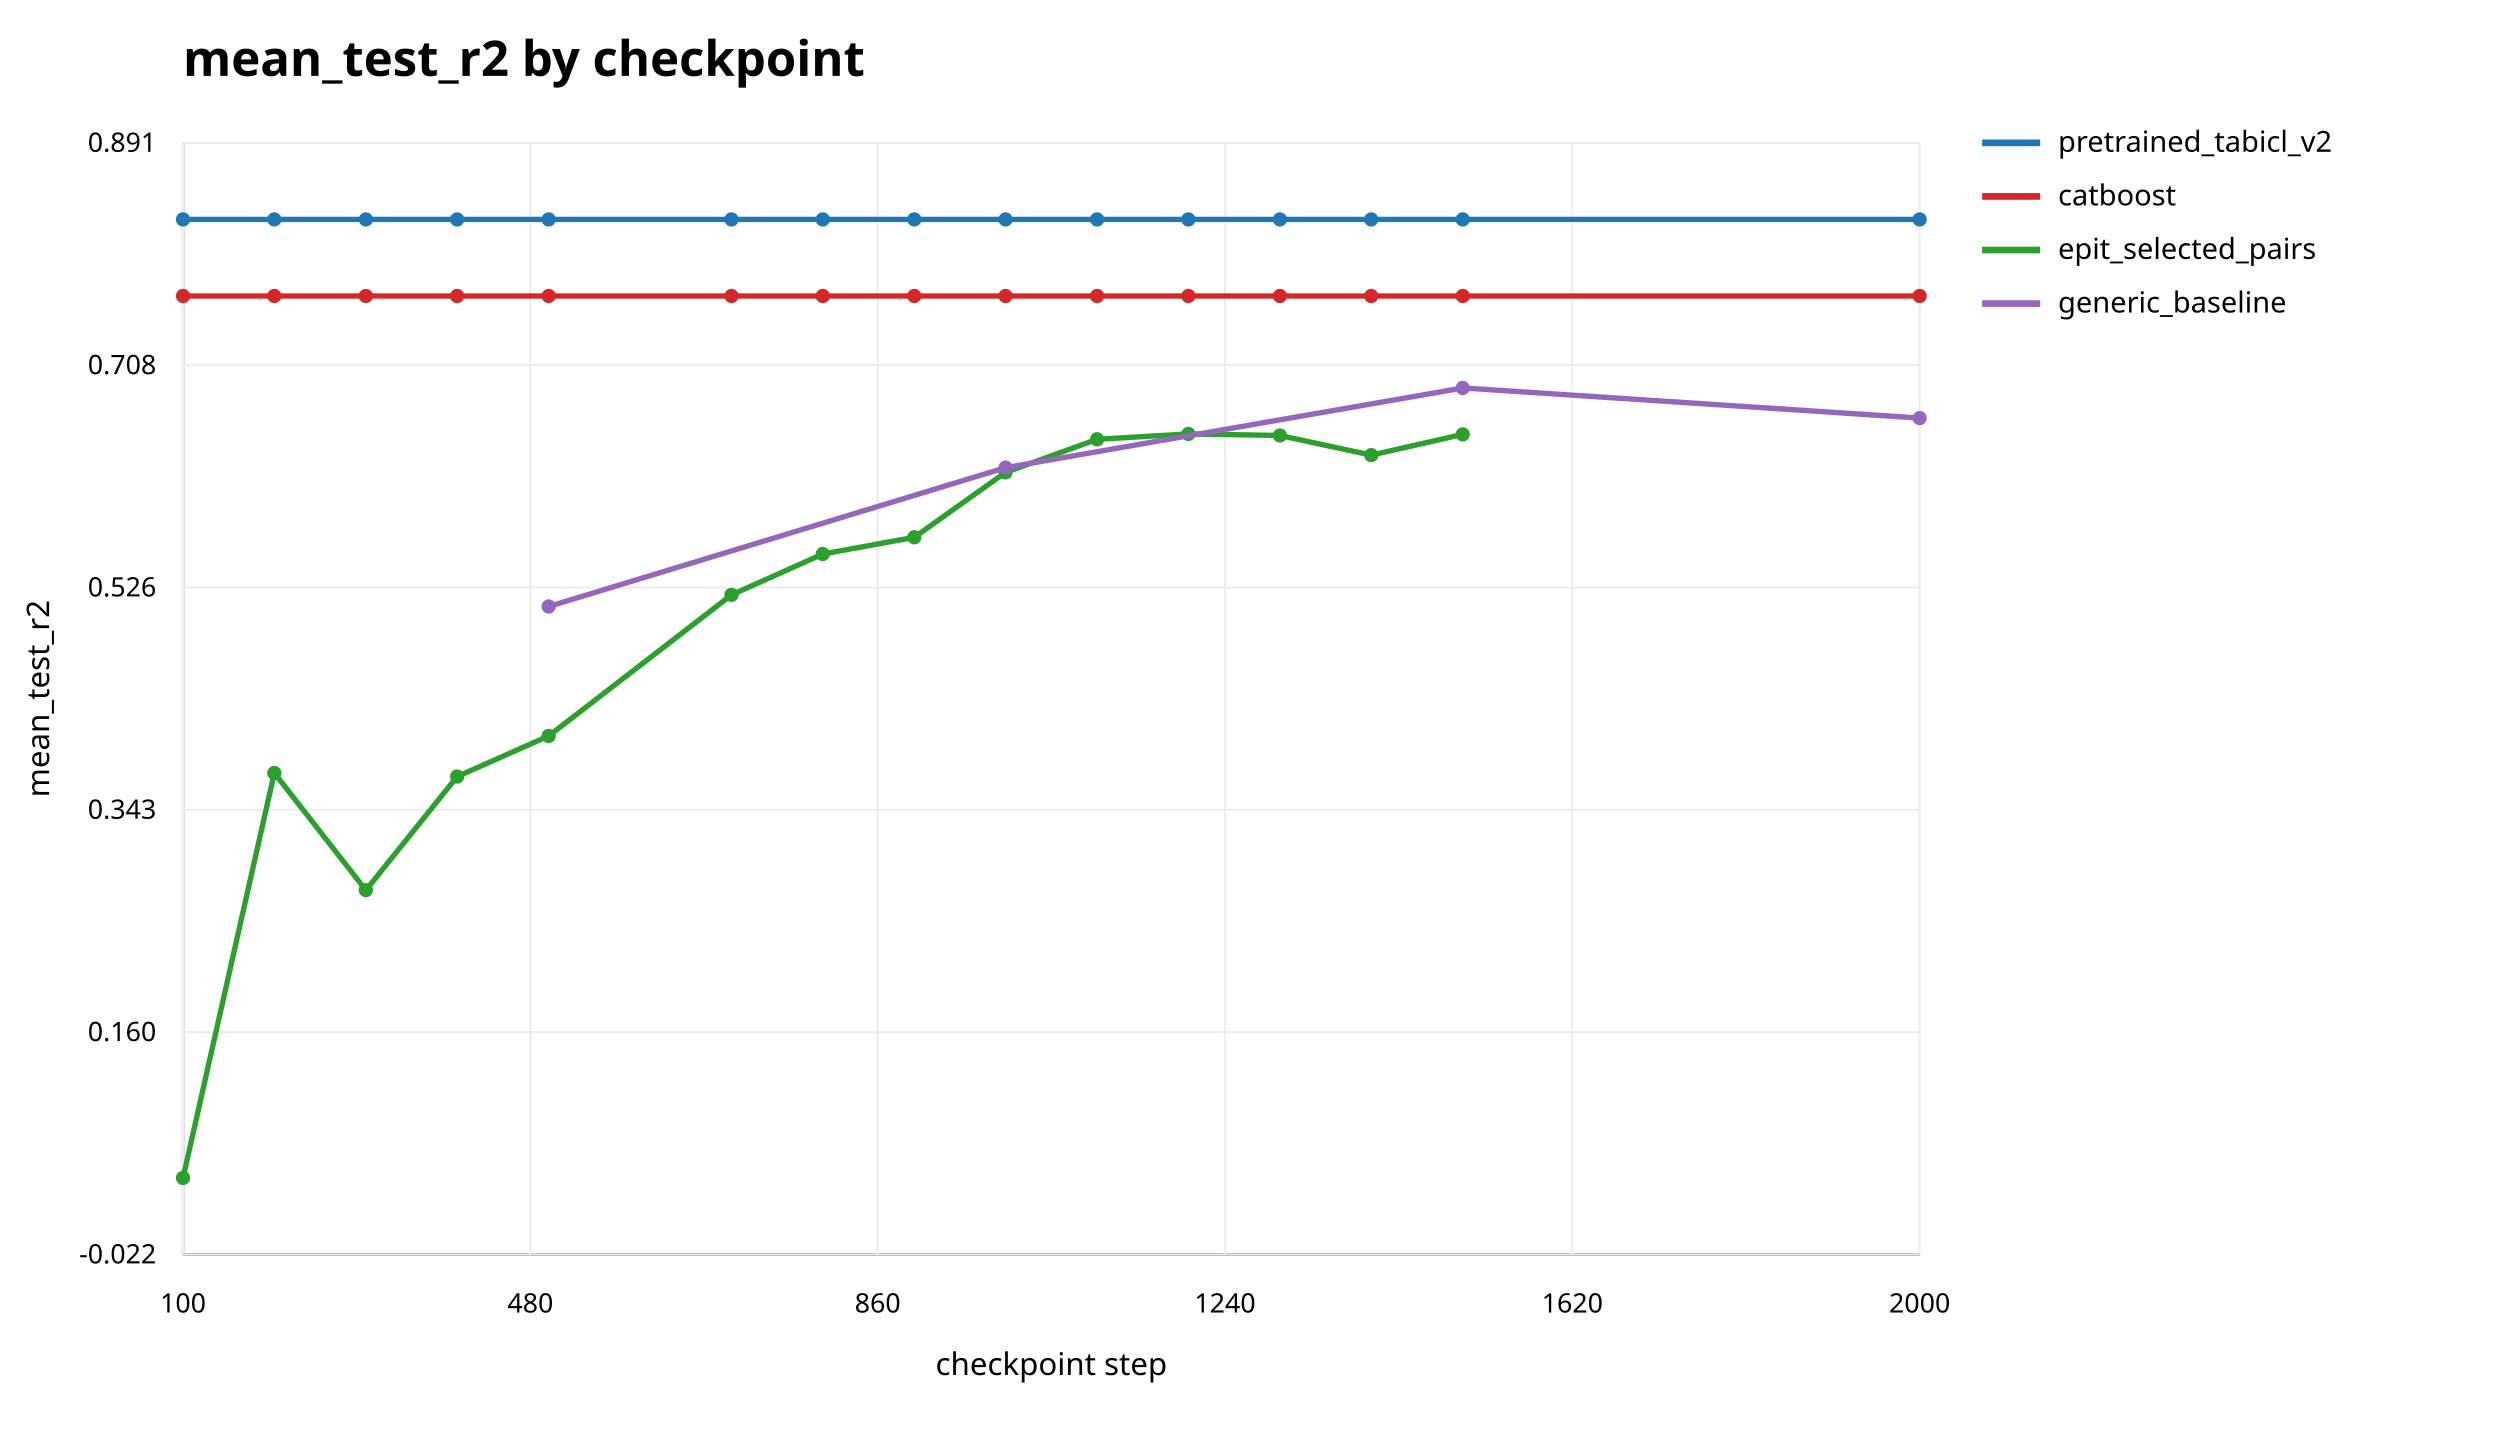
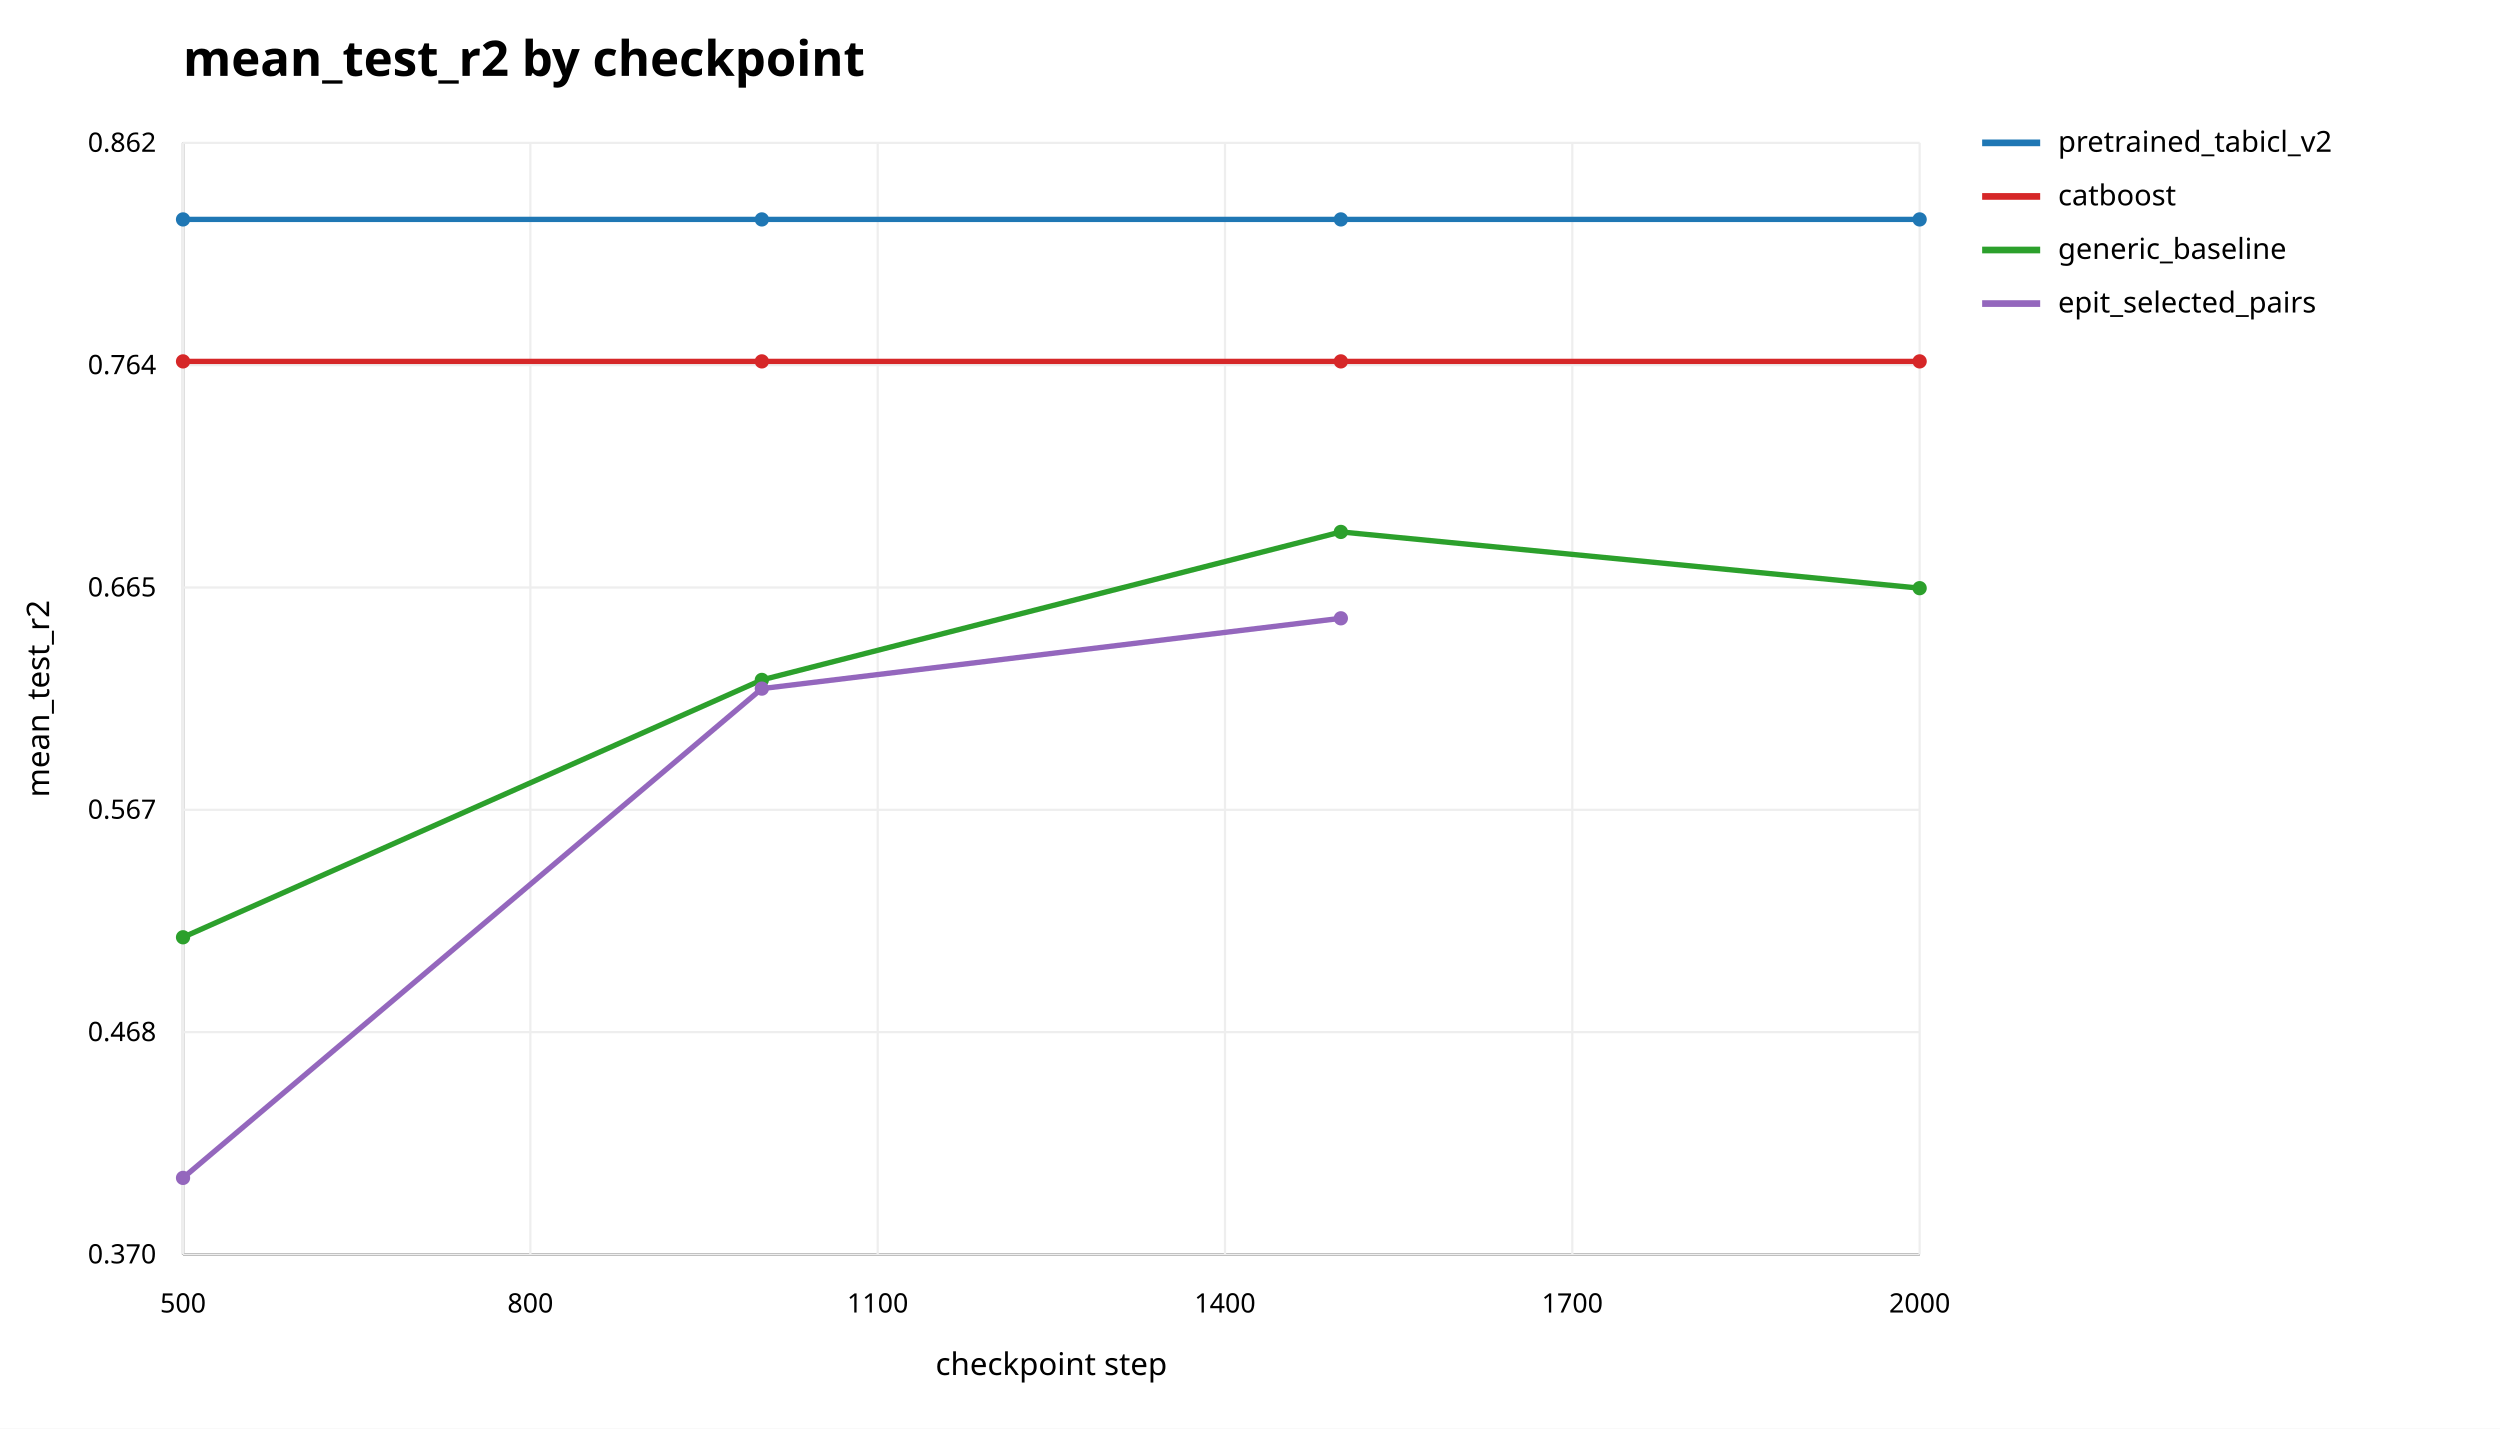
<svg xmlns="http://www.w3.org/2000/svg" width="1120" height="640" viewBox="0 0 1120 640">
  <rect width="1120" height="640" fill="white" />
  <text x="82" y="34" font-size="22" font-family="sans-serif" font-weight="700">mean_test_r2 by checkpoint</text>
  <line x1="82" y1="562" x2="860" y2="562" stroke="#222" />
  <line x1="82" y1="64" x2="82" y2="562" stroke="#222" />
  <line x1="82.0" y1="64" x2="82.0" y2="562" stroke="#eeeeee" />
  <line x1="82" y1="562.0" x2="860" y2="562.0" stroke="#eeeeee" />
-   <text x="82.0" y="588" text-anchor="middle" font-size="12" font-family="sans-serif">100</text>
-   <text x="70" y="566.0" text-anchor="end" font-size="12" font-family="sans-serif">-0.022</text>
+   <text x="82.0" y="588" text-anchor="middle" font-size="12" font-family="sans-serif">500</text>
+   <text x="70" y="566.0" text-anchor="end" font-size="12" font-family="sans-serif">0.370</text>
  <line x1="237.6" y1="64" x2="237.6" y2="562" stroke="#eeeeee" />
  <line x1="82" y1="462.4" x2="860" y2="462.4" stroke="#eeeeee" />
-   <text x="237.6" y="588" text-anchor="middle" font-size="12" font-family="sans-serif">480</text>
-   <text x="70" y="466.4" text-anchor="end" font-size="12" font-family="sans-serif">0.160</text>
+   <text x="237.6" y="588" text-anchor="middle" font-size="12" font-family="sans-serif">800</text>
+   <text x="70" y="466.4" text-anchor="end" font-size="12" font-family="sans-serif">0.468</text>
  <line x1="393.2" y1="64" x2="393.2" y2="562" stroke="#eeeeee" />
  <line x1="82" y1="362.8" x2="860" y2="362.8" stroke="#eeeeee" />
-   <text x="393.2" y="588" text-anchor="middle" font-size="12" font-family="sans-serif">860</text>
-   <text x="70" y="366.8" text-anchor="end" font-size="12" font-family="sans-serif">0.343</text>
+   <text x="393.2" y="588" text-anchor="middle" font-size="12" font-family="sans-serif">1100</text>
+   <text x="70" y="366.8" text-anchor="end" font-size="12" font-family="sans-serif">0.567</text>
  <line x1="548.8" y1="64" x2="548.8" y2="562" stroke="#eeeeee" />
  <line x1="82" y1="263.2" x2="860" y2="263.2" stroke="#eeeeee" />
-   <text x="548.8" y="588" text-anchor="middle" font-size="12" font-family="sans-serif">1240</text>
-   <text x="70" y="267.2" text-anchor="end" font-size="12" font-family="sans-serif">0.526</text>
+   <text x="548.8" y="588" text-anchor="middle" font-size="12" font-family="sans-serif">1400</text>
+   <text x="70" y="267.2" text-anchor="end" font-size="12" font-family="sans-serif">0.665</text>
  <line x1="704.4" y1="64" x2="704.4" y2="562" stroke="#eeeeee" />
  <line x1="82" y1="163.6" x2="860" y2="163.6" stroke="#eeeeee" />
-   <text x="704.4" y="588" text-anchor="middle" font-size="12" font-family="sans-serif">1620</text>
-   <text x="70" y="167.6" text-anchor="end" font-size="12" font-family="sans-serif">0.708</text>
+   <text x="704.4" y="588" text-anchor="middle" font-size="12" font-family="sans-serif">1700</text>
+   <text x="70" y="167.6" text-anchor="end" font-size="12" font-family="sans-serif">0.764</text>
  <line x1="860.0" y1="64" x2="860.0" y2="562" stroke="#eeeeee" />
  <line x1="82" y1="64.0" x2="860" y2="64.0" stroke="#eeeeee" />
  <text x="860.0" y="588" text-anchor="middle" font-size="12" font-family="sans-serif">2000</text>
-   <text x="70" y="68.0" text-anchor="end" font-size="12" font-family="sans-serif">0.891</text>
+   <text x="70" y="68.0" text-anchor="end" font-size="12" font-family="sans-serif">0.862</text>
  <text x="471.0" y="616" text-anchor="middle" font-size="14" font-family="sans-serif">checkpoint step</text>
  <text x="22" y="313.0" transform="rotate(-90 22 313.0)" text-anchor="middle" font-size="14" font-family="sans-serif">mean_test_r2</text>
-   <polyline points="82.0,98.3 122.9,98.3 163.9,98.3 204.8,98.3 245.8,98.3 327.7,98.3 368.6,98.3 409.6,98.3 450.5,98.3 491.5,98.3 532.4,98.3 573.4,98.3 614.3,98.3 655.3,98.3 860.0,98.3" fill="none" stroke="#1f77b4" stroke-width="2.4" stroke-linejoin="round" stroke-linecap="round" />
+   <polyline points="82.0,98.3 341.3,98.3 600.7,98.3 860.0,98.3" fill="none" stroke="#1f77b4" stroke-width="2.4" stroke-linejoin="round" stroke-linecap="round" />
  <circle cx="82.0" cy="98.3" r="3.2" fill="#1f77b4" />
-   <circle cx="122.9" cy="98.3" r="3.2" fill="#1f77b4" />
-   <circle cx="163.9" cy="98.3" r="3.2" fill="#1f77b4" />
-   <circle cx="204.8" cy="98.3" r="3.2" fill="#1f77b4" />
-   <circle cx="245.8" cy="98.3" r="3.2" fill="#1f77b4" />
-   <circle cx="327.7" cy="98.3" r="3.2" fill="#1f77b4" />
-   <circle cx="368.6" cy="98.3" r="3.2" fill="#1f77b4" />
-   <circle cx="409.6" cy="98.3" r="3.2" fill="#1f77b4" />
-   <circle cx="450.5" cy="98.3" r="3.2" fill="#1f77b4" />
-   <circle cx="491.5" cy="98.3" r="3.2" fill="#1f77b4" />
-   <circle cx="532.4" cy="98.3" r="3.2" fill="#1f77b4" />
-   <circle cx="573.4" cy="98.3" r="3.2" fill="#1f77b4" />
-   <circle cx="614.3" cy="98.3" r="3.2" fill="#1f77b4" />
-   <circle cx="655.3" cy="98.3" r="3.2" fill="#1f77b4" />
+   <circle cx="341.3" cy="98.3" r="3.2" fill="#1f77b4" />
+   <circle cx="600.7" cy="98.3" r="3.2" fill="#1f77b4" />
  <circle cx="860.0" cy="98.3" r="3.2" fill="#1f77b4" />
  <line x1="888" y1="64" x2="914" y2="64" stroke="#1f77b4" stroke-width="3" />
  <text x="922" y="68" font-size="13" font-family="sans-serif">pretrained_tabicl_v2</text>
-   <polyline points="82.0,132.6 122.9,132.6 163.9,132.6 204.8,132.6 245.8,132.6 327.7,132.6 368.6,132.6 409.6,132.6 450.5,132.6 491.5,132.6 532.4,132.6 573.4,132.6 614.3,132.6 655.3,132.6 860.0,132.6" fill="none" stroke="#d62728" stroke-width="2.4" stroke-linejoin="round" stroke-linecap="round" />
-   <circle cx="82.0" cy="132.6" r="3.2" fill="#d62728" />
-   <circle cx="122.9" cy="132.6" r="3.2" fill="#d62728" />
-   <circle cx="163.9" cy="132.6" r="3.2" fill="#d62728" />
-   <circle cx="204.8" cy="132.6" r="3.2" fill="#d62728" />
-   <circle cx="245.8" cy="132.6" r="3.2" fill="#d62728" />
-   <circle cx="327.7" cy="132.6" r="3.2" fill="#d62728" />
-   <circle cx="368.6" cy="132.6" r="3.2" fill="#d62728" />
-   <circle cx="409.6" cy="132.6" r="3.2" fill="#d62728" />
-   <circle cx="450.5" cy="132.6" r="3.2" fill="#d62728" />
-   <circle cx="491.5" cy="132.6" r="3.2" fill="#d62728" />
-   <circle cx="532.4" cy="132.6" r="3.2" fill="#d62728" />
-   <circle cx="573.4" cy="132.6" r="3.2" fill="#d62728" />
-   <circle cx="614.3" cy="132.6" r="3.2" fill="#d62728" />
-   <circle cx="655.3" cy="132.6" r="3.2" fill="#d62728" />
-   <circle cx="860.0" cy="132.6" r="3.2" fill="#d62728" />
+   <polyline points="82.0,161.9 341.3,161.9 600.7,161.9 860.0,161.9" fill="none" stroke="#d62728" stroke-width="2.4" stroke-linejoin="round" stroke-linecap="round" />
+   <circle cx="82.0" cy="161.9" r="3.2" fill="#d62728" />
+   <circle cx="341.3" cy="161.9" r="3.2" fill="#d62728" />
+   <circle cx="600.7" cy="161.9" r="3.2" fill="#d62728" />
+   <circle cx="860.0" cy="161.9" r="3.2" fill="#d62728" />
  <line x1="888" y1="88" x2="914" y2="88" stroke="#d62728" stroke-width="3" />
  <text x="922" y="92" font-size="13" font-family="sans-serif">catboost</text>
-   <polyline points="82.0,527.7 122.9,346.3 163.9,398.8 204.8,347.9 245.8,329.7 327.7,266.5 368.6,248.2 409.6,240.7 450.5,211.6 491.5,196.8 532.4,194.4 573.4,195.1 614.3,203.9 655.3,194.6" fill="none" stroke="#2ca02c" stroke-width="2.4" stroke-linejoin="round" stroke-linecap="round" />
-   <circle cx="82.0" cy="527.7" r="3.2" fill="#2ca02c" />
-   <circle cx="122.9" cy="346.3" r="3.2" fill="#2ca02c" />
-   <circle cx="163.9" cy="398.8" r="3.2" fill="#2ca02c" />
-   <circle cx="204.8" cy="347.9" r="3.2" fill="#2ca02c" />
-   <circle cx="245.8" cy="329.7" r="3.2" fill="#2ca02c" />
-   <circle cx="327.7" cy="266.5" r="3.2" fill="#2ca02c" />
-   <circle cx="368.6" cy="248.2" r="3.2" fill="#2ca02c" />
-   <circle cx="409.6" cy="240.7" r="3.2" fill="#2ca02c" />
-   <circle cx="450.5" cy="211.6" r="3.2" fill="#2ca02c" />
-   <circle cx="491.5" cy="196.8" r="3.2" fill="#2ca02c" />
-   <circle cx="532.4" cy="194.4" r="3.2" fill="#2ca02c" />
-   <circle cx="573.4" cy="195.1" r="3.2" fill="#2ca02c" />
-   <circle cx="614.3" cy="203.9" r="3.2" fill="#2ca02c" />
-   <circle cx="655.3" cy="194.6" r="3.2" fill="#2ca02c" />
+   <polyline points="82.0,419.9 341.3,304.6 600.7,238.3 860.0,263.5" fill="none" stroke="#2ca02c" stroke-width="2.4" stroke-linejoin="round" stroke-linecap="round" />
+   <circle cx="82.0" cy="419.9" r="3.2" fill="#2ca02c" />
+   <circle cx="341.3" cy="304.6" r="3.2" fill="#2ca02c" />
+   <circle cx="600.7" cy="238.3" r="3.2" fill="#2ca02c" />
+   <circle cx="860.0" cy="263.5" r="3.2" fill="#2ca02c" />
  <line x1="888" y1="112" x2="914" y2="112" stroke="#2ca02c" stroke-width="3" />
-   <text x="922" y="116" font-size="13" font-family="sans-serif">epit_selected_pairs</text>
-   <polyline points="245.8,271.7 450.5,209.5 655.3,173.8 860.0,187.3" fill="none" stroke="#9467bd" stroke-width="2.4" stroke-linejoin="round" stroke-linecap="round" />
-   <circle cx="245.8" cy="271.7" r="3.2" fill="#9467bd" />
-   <circle cx="450.5" cy="209.5" r="3.2" fill="#9467bd" />
-   <circle cx="655.3" cy="173.8" r="3.2" fill="#9467bd" />
-   <circle cx="860.0" cy="187.3" r="3.2" fill="#9467bd" />
+   <text x="922" y="116" font-size="13" font-family="sans-serif">generic_baseline</text>
+   <polyline points="82.0,527.7 341.3,308.5 600.7,277.0" fill="none" stroke="#9467bd" stroke-width="2.4" stroke-linejoin="round" stroke-linecap="round" />
+   <circle cx="82.0" cy="527.7" r="3.2" fill="#9467bd" />
+   <circle cx="341.3" cy="308.5" r="3.2" fill="#9467bd" />
+   <circle cx="600.7" cy="277.0" r="3.2" fill="#9467bd" />
  <line x1="888" y1="136" x2="914" y2="136" stroke="#9467bd" stroke-width="3" />
-   <text x="922" y="140" font-size="13" font-family="sans-serif">generic_baseline</text>
+   <text x="922" y="140" font-size="13" font-family="sans-serif">epit_selected_pairs</text>
</svg>
